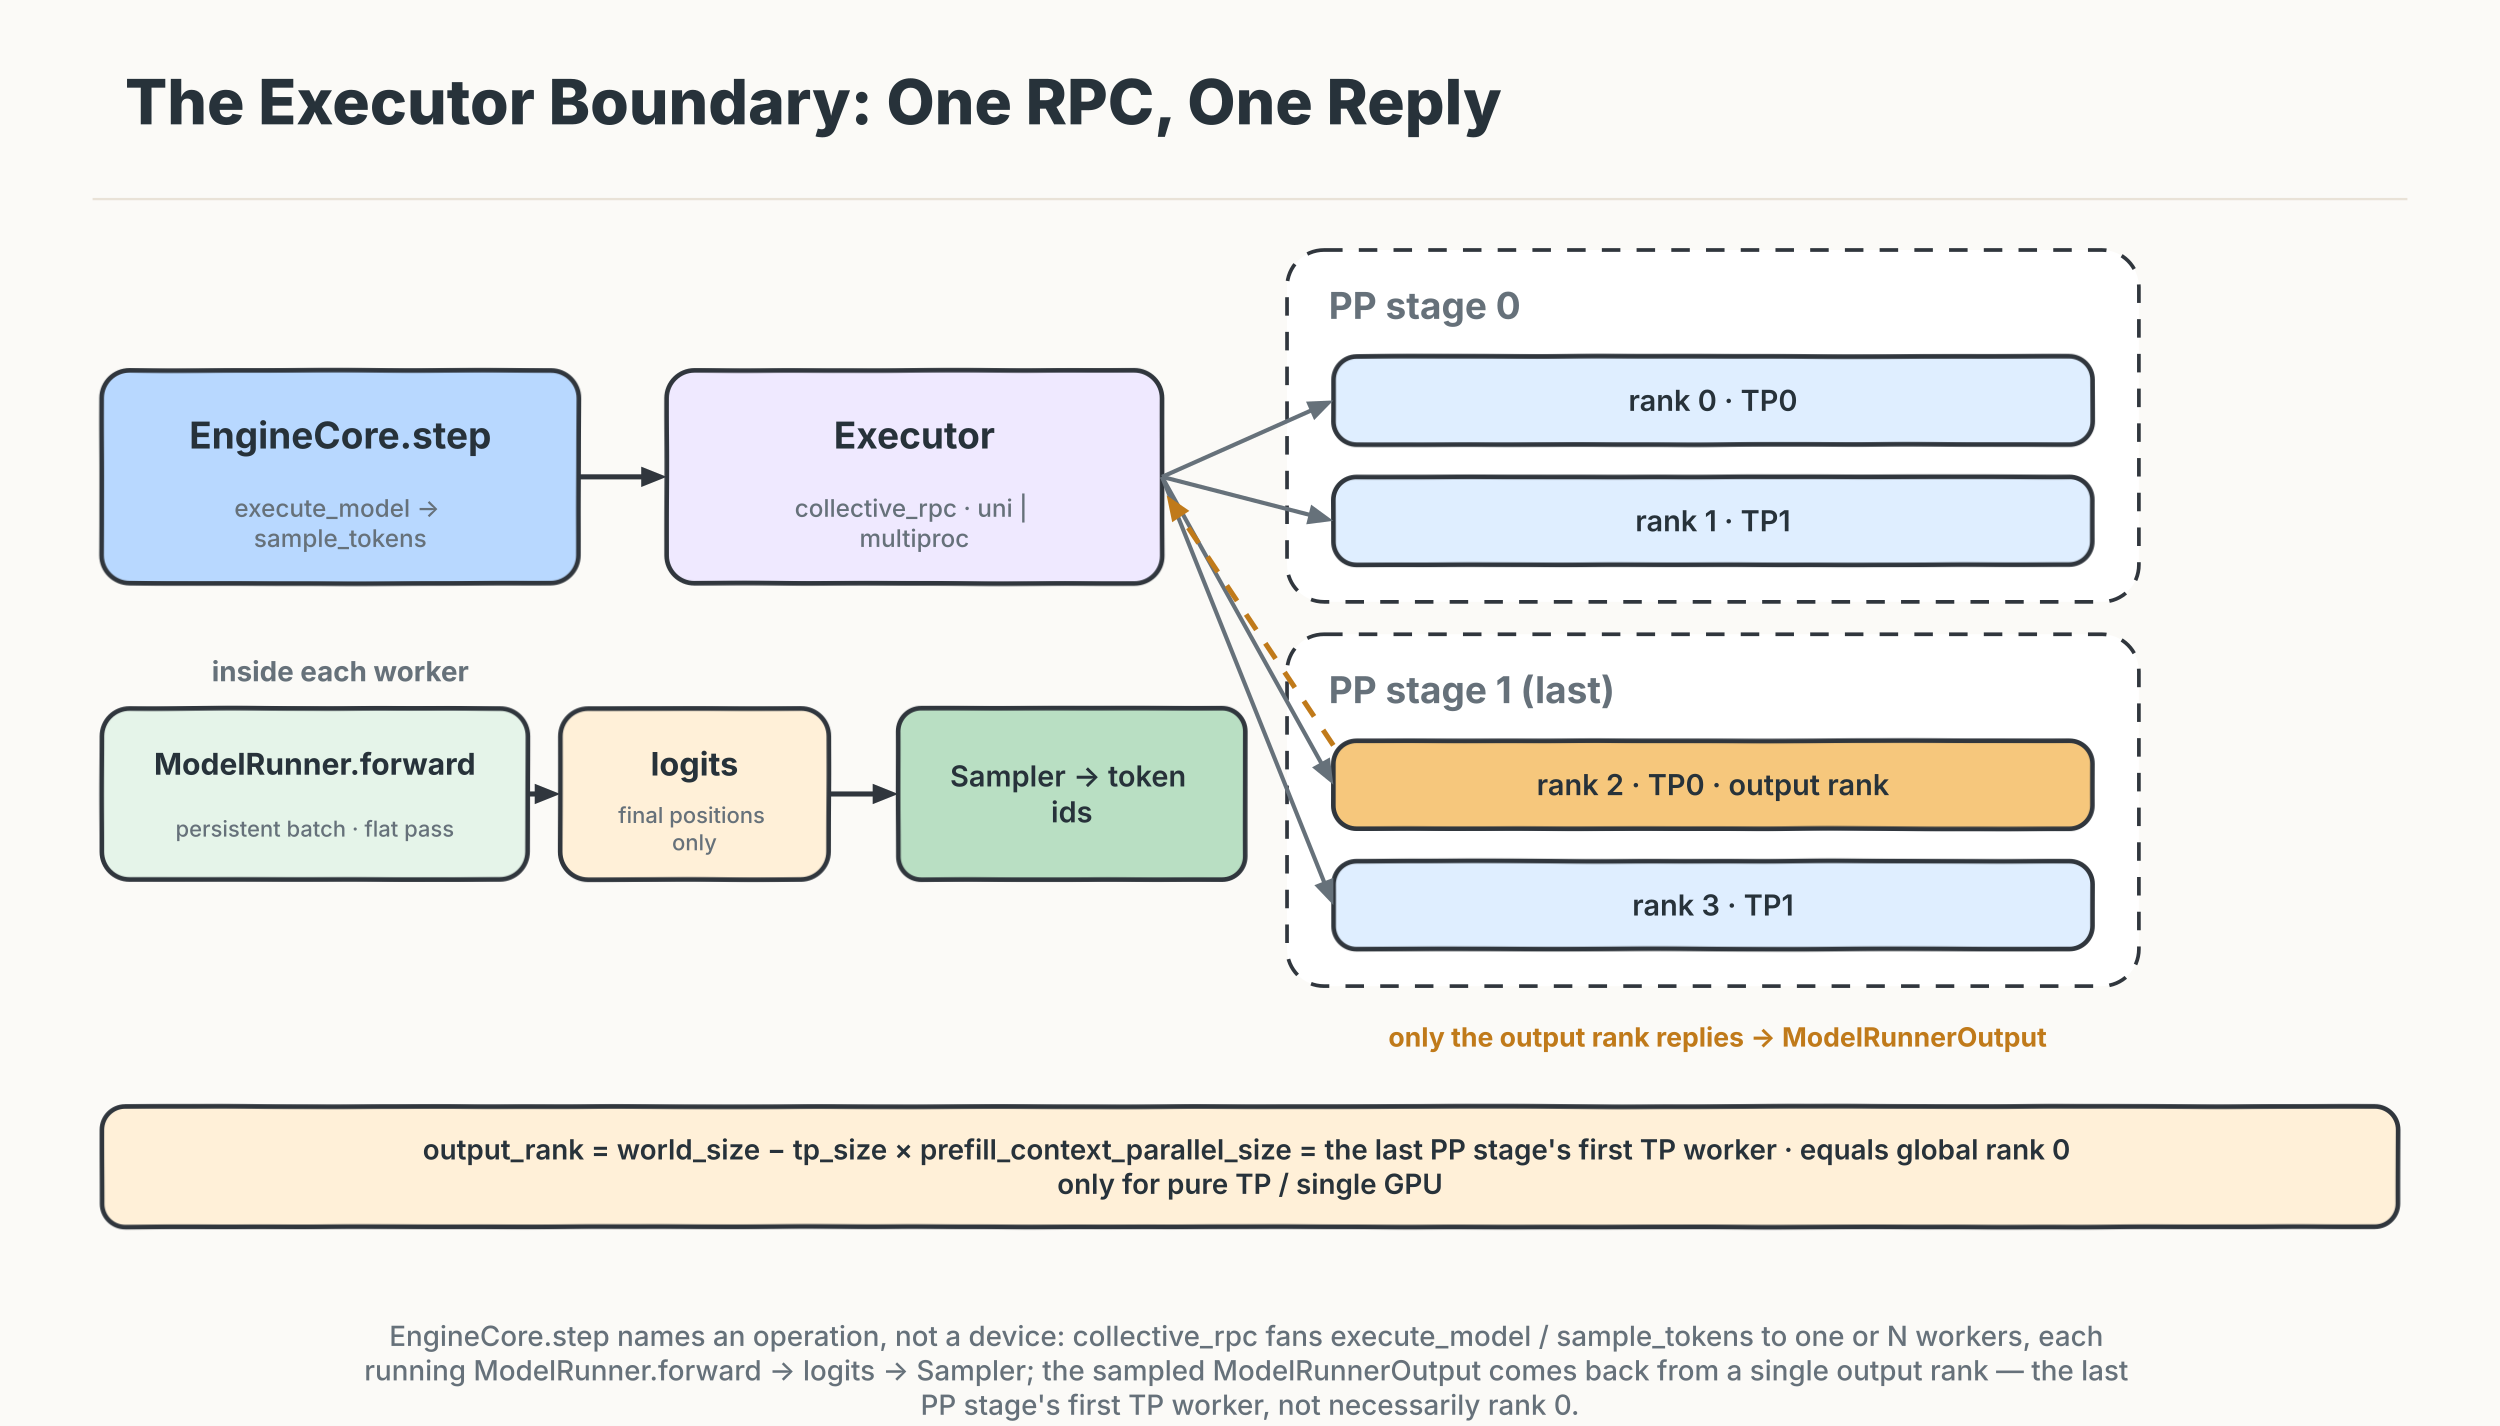
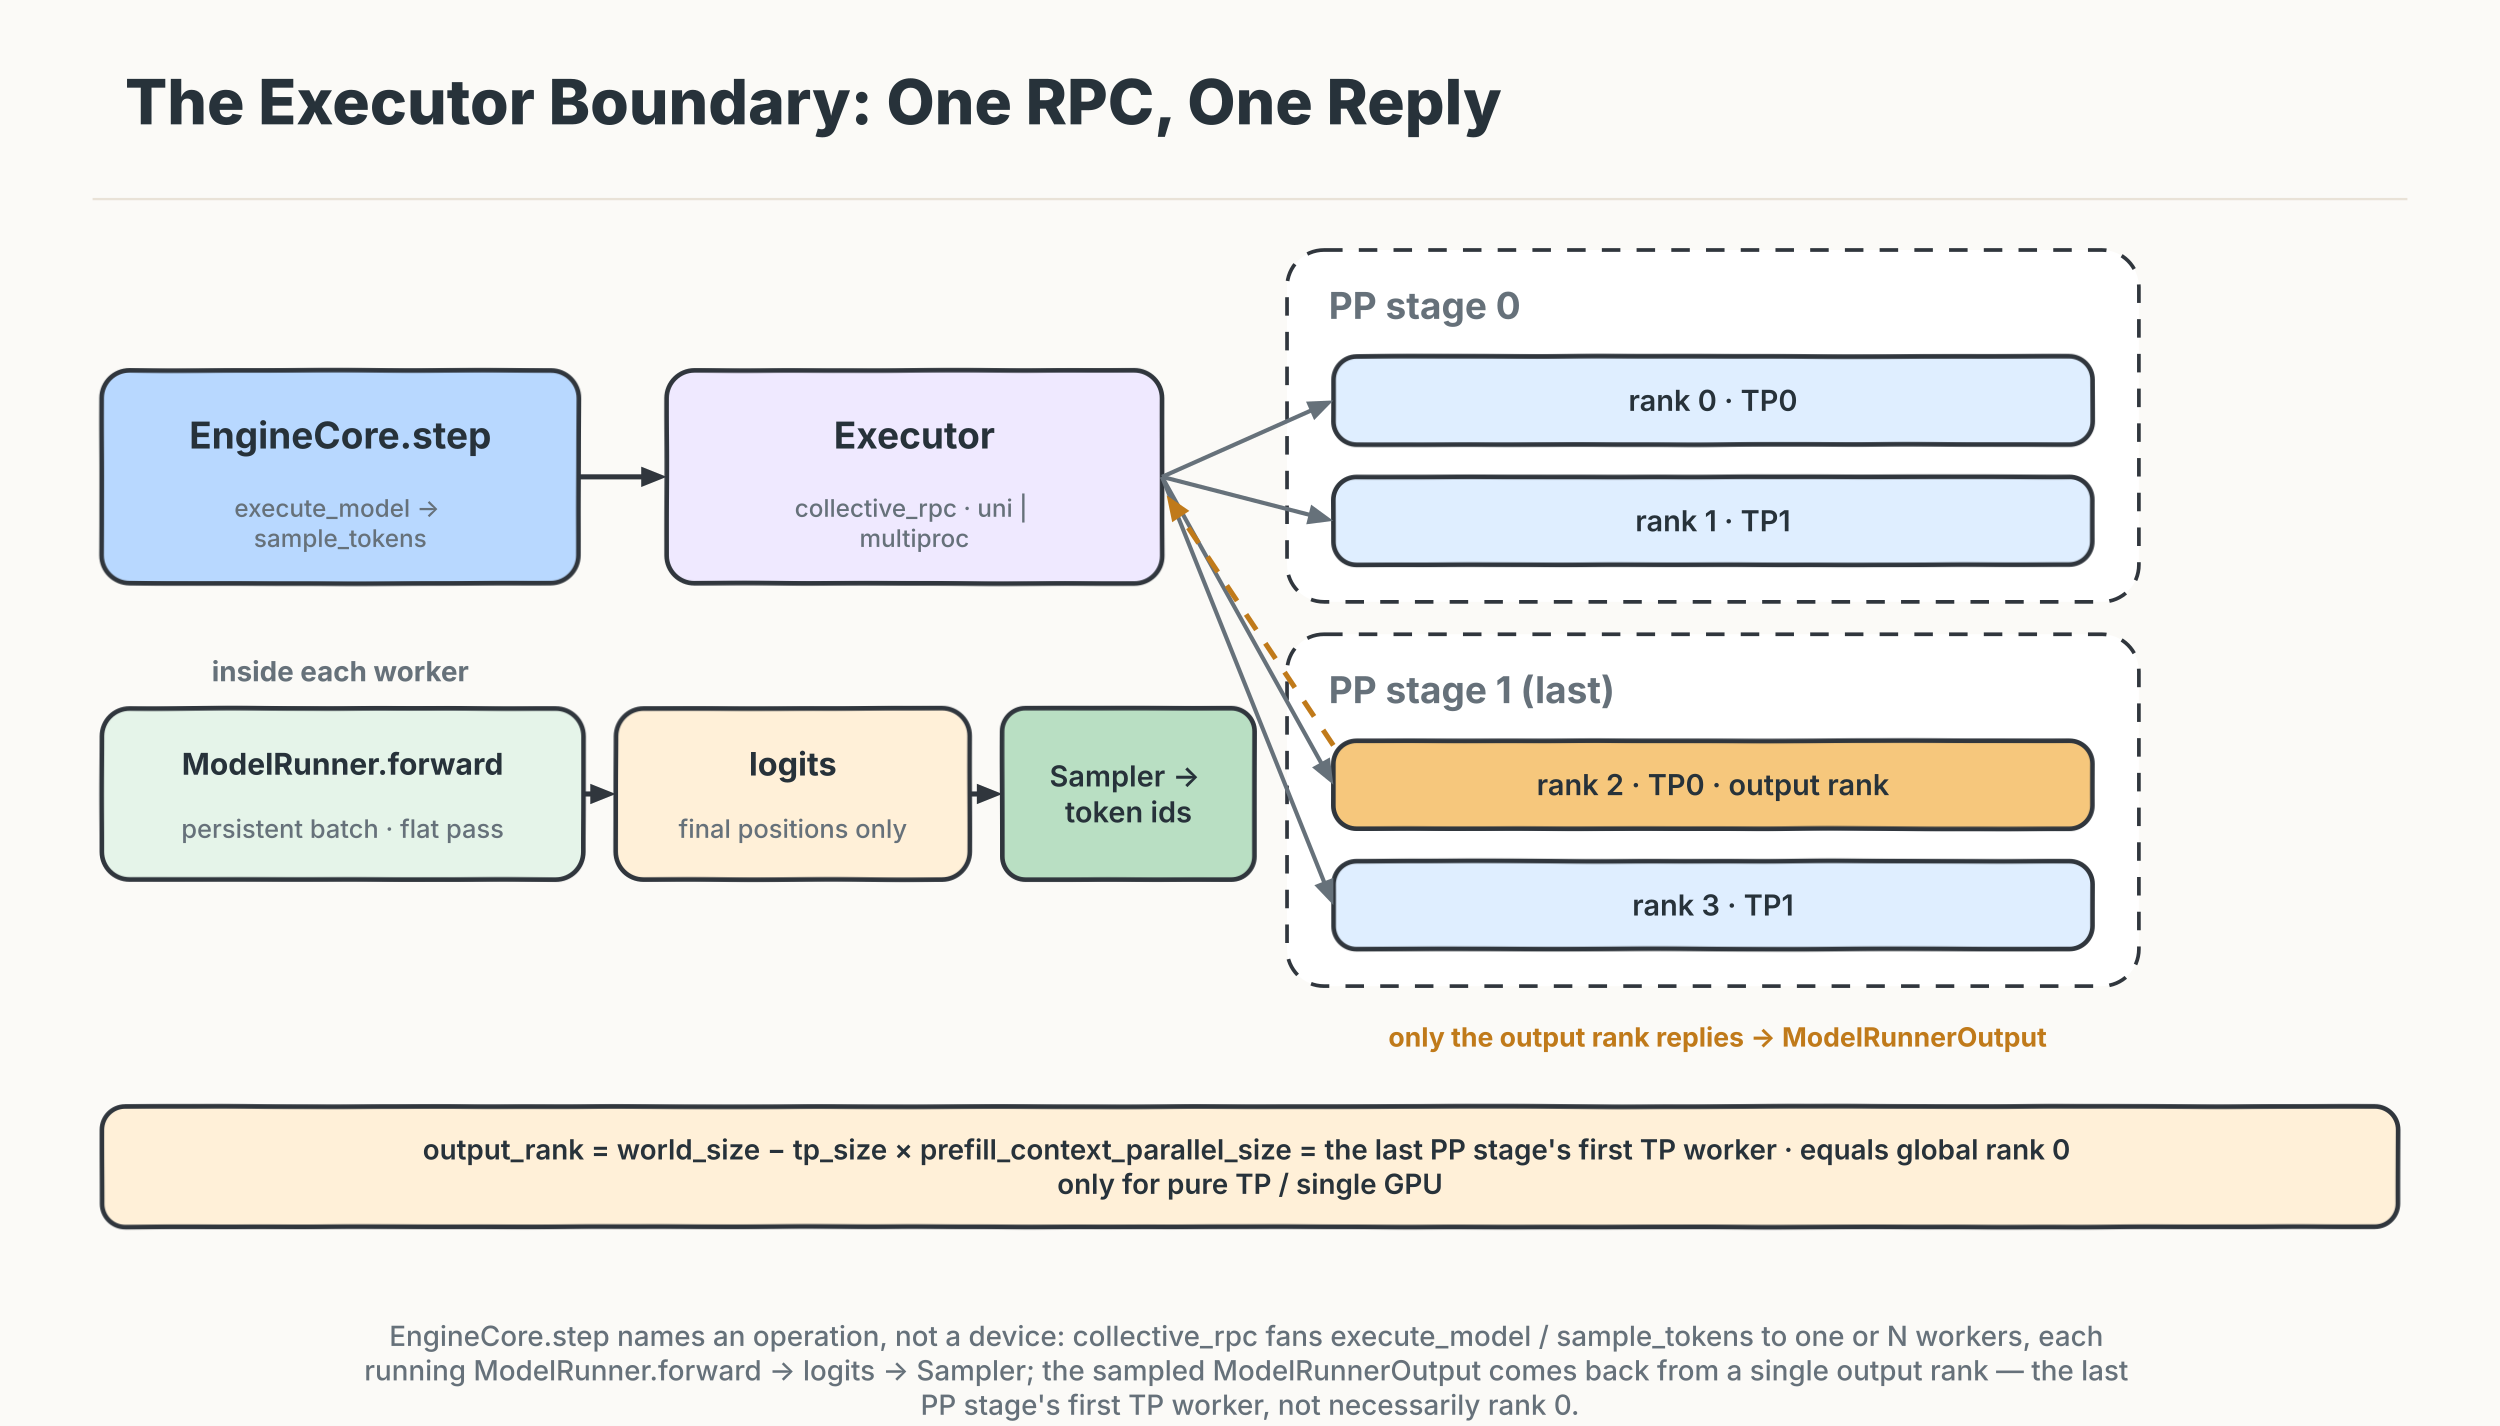
<svg xmlns="http://www.w3.org/2000/svg" width="1080" height="616" viewBox="0 0 1080 616" role="img" aria-label="The Executor Boundary: One RPC, One Reply">
  <defs>
    <filter id="roughen">
      <feTurbulence type="fractalNoise" baseFrequency="0.018" numOctaves="2" seed="7" result="noise" />
      <feDisplacementMap in="SourceGraphic" in2="noise" scale="0.55" />
    </filter>
    <marker id="arrow" viewBox="0 0 12 12" refX="9.2" refY="6" markerUnits="userSpaceOnUse" markerWidth="12" markerHeight="12" orient="auto-start-reverse">
      <path d="M 1.5 2 L 11 6 L 1.5 10 z" fill="#30363d" />
    </marker>
    <style>
    text { font-family: Inter, -apple-system, BlinkMacSystemFont, "Segoe UI", "PingFang SC", "Noto Sans CJK SC", Arial, sans-serif; }
    .rough { filter: url(#roughen); }
  </style>
  </defs>
  <rect width="1080" height="616" fill="#fbfaf7" />
  <path d="M 40 86 H 1040" stroke="#e9e2d7" stroke-width="1" />
  <text x="54" y="53.72" text-anchor="start" font-size="27" font-weight="800" fill="#27323a">
    <tspan x="54" dy="0">The Executor Boundary: One RPC, One Reply</tspan>
  </text>
  <rect class="rough" x="44" y="160" width="206" height="92" rx="12" fill="#b8d8ff" stroke="#30363d" stroke-width="2" />
  <text x="147" y="193.76" text-anchor="middle" font-size="16" font-weight="700" fill="#27323a">
    <tspan x="147" dy="0">EngineCore.step</tspan>
  </text>
  <text x="147" y="223.27" text-anchor="middle" font-size="10.5" font-weight="500" fill="#66717a">
    <tspan x="147" dy="0">execute_model →</tspan>
    <tspan x="147" dy="13.02">sample_tokens</tspan>
  </text>
  <rect class="rough" x="288" y="160" width="214" height="92" rx="12" fill="#efe9ff" stroke="#30363d" stroke-width="2" />
  <text x="395" y="193.76" text-anchor="middle" font-size="16" font-weight="700" fill="#27323a">
    <tspan x="395" dy="0">Executor</tspan>
  </text>
  <text x="395" y="223.27" text-anchor="middle" font-size="10.5" font-weight="500" fill="#66717a">
    <tspan x="395" dy="0">collective_rpc · uni |</tspan>
    <tspan x="395" dy="13.02">multiproc</tspan>
  </text>
  <path d="M 250 206 L 281.0 206.0" fill="none" stroke="#30363d" stroke-width="2.2" />
  <path d="M 288 206 L 277.0 210.4 L 277.0 201.6 z" fill="#30363d" />
  <rect x="556" y="108" width="368" height="152" rx="16" fill="#fff" stroke="#30363d" stroke-width="1.6" stroke-dasharray="8 7" />
  <text x="574" y="137.76" text-anchor="start" font-size="16" font-weight="700" fill="#66717a">
    <tspan x="574" dy="0">PP stage 0</tspan>
  </text>
  <rect x="556" y="274" width="368" height="152" rx="16" fill="#fff" stroke="#30363d" stroke-width="1.6" stroke-dasharray="8 7" />
  <text x="574" y="303.76" text-anchor="start" font-size="16" font-weight="700" fill="#66717a">
    <tspan x="574" dy="0">PP stage 1 (last)</tspan>
  </text>
  <rect class="rough" x="576" y="154" width="328" height="38" rx="10" fill="#dfeeff" stroke="#30363d" stroke-width="2" />
  <text x="740" y="177.5" text-anchor="middle" font-size="12.5" font-weight="600" fill="#27323a">
    <tspan x="740" dy="0">rank 0 · TP0</tspan>
  </text>
  <path d="M 502 206 L 569.6 175.9" fill="none" stroke="#66717a" stroke-width="1.8" />
  <path d="M 576 173 L 567.7 181.5 L 564.2 173.5 z" fill="#66717a" />
  <rect class="rough" x="576" y="206" width="328" height="38" rx="10" fill="#dfeeff" stroke="#30363d" stroke-width="2" />
  <text x="740" y="229.5" text-anchor="middle" font-size="12.5" font-weight="600" fill="#27323a">
    <tspan x="740" dy="0">rank 1 · TP1</tspan>
  </text>
  <path d="M 502 206 L 569.2 223.3" fill="none" stroke="#66717a" stroke-width="1.8" />
  <path d="M 576 225 L 564.3 226.5 L 566.4 218.0 z" fill="#66717a" />
  <rect class="rough" x="576" y="320" width="328" height="38" rx="10" fill="#f6c77c" stroke="#30363d" stroke-width="2" />
  <text x="740" y="343.5" text-anchor="middle" font-size="12.5" font-weight="600" fill="#27323a">
    <tspan x="740" dy="0">rank 2 · TP0  ·  output rank</tspan>
  </text>
  <path d="M 502 206 L 572.6 332.9" fill="none" stroke="#66717a" stroke-width="1.8" />
  <path d="M 576 339 L 566.8 331.5 L 574.5 327.2 z" fill="#66717a" />
  <rect class="rough" x="576" y="372" width="328" height="38" rx="10" fill="#dfeeff" stroke="#30363d" stroke-width="2" />
  <text x="740" y="395.5" text-anchor="middle" font-size="12.5" font-weight="600" fill="#27323a">
    <tspan x="740" dy="0">rank 3 · TP1</tspan>
  </text>
  <path d="M 502 206 L 573.4 384.5" fill="none" stroke="#66717a" stroke-width="1.8" />
  <path d="M 576 391 L 567.8 382.4 L 576.0 379.2 z" fill="#66717a" />
  <path d="M 576 322 L 507.9 219.8" fill="none" stroke="#c07a1a" stroke-width="2.2" stroke-dasharray="8 7" />
  <path d="M 504 214 L 513.8 220.7 L 506.4 225.6 z" fill="#c07a1a" />
  <text x="742" y="452.14" text-anchor="middle" font-size="11.5" font-weight="700" fill="#c07a1a">
    <tspan x="742" dy="0">only the output rank replies → ModelRunnerOutput</tspan>
  </text>
  <text x="147" y="294.32" text-anchor="middle" font-size="12" font-weight="700" fill="#66717a">
    <tspan x="147" dy="0">inside each worker</tspan>
  </text>
-   <rect class="rough" x="44" y="306" width="184" height="74" rx="12" fill="#e5f4e9" stroke="#30363d" stroke-width="2" />
-   <text x="136" y="334.68" text-anchor="middle" font-size="13" font-weight="700" fill="#27323a">
-     <tspan x="136" dy="0">ModelRunner.forward</tspan>
+   <rect class="rough" x="44" y="306" width="208" height="74" rx="12" fill="#e5f4e9" stroke="#30363d" stroke-width="2" />
+   <text x="148" y="334.68" text-anchor="middle" font-size="13" font-weight="700" fill="#27323a">
+     <tspan x="148" dy="0">ModelRunner.forward</tspan>
  </text>
-   <text x="136" y="361.42" text-anchor="middle" font-size="9.5" font-weight="500" fill="#66717a">
-     <tspan x="136" dy="0">persistent batch · flat pass</tspan>
+   <text x="148" y="361.96" text-anchor="middle" font-size="11" font-weight="500" fill="#66717a">
+     <tspan x="148" dy="0">persistent batch · flat pass</tspan>
  </text>
-   <rect class="rough" x="242" y="306" width="116" height="74" rx="12" fill="#fff0d8" stroke="#30363d" stroke-width="2" />
-   <text x="300" y="335.04" text-anchor="middle" font-size="14" font-weight="700" fill="#27323a">
-     <tspan x="300" dy="0">logits</tspan>
+   <rect class="rough" x="266" y="306" width="153" height="74" rx="12" fill="#fff0d8" stroke="#30363d" stroke-width="2" />
+   <text x="342.5" y="335.04" text-anchor="middle" font-size="14" font-weight="700" fill="#27323a">
+     <tspan x="342.5" dy="0">logits</tspan>
  </text>
-   <text x="300" y="355.53" text-anchor="middle" font-size="9.5" font-weight="500" fill="#66717a">
-     <tspan x="300" dy="0">final positions</tspan>
-     <tspan x="300" dy="11.78">only</tspan>
+   <text x="342.5" y="361.96" text-anchor="middle" font-size="11" font-weight="500" fill="#66717a">
+     <tspan x="342.5" dy="0">final positions only</tspan>
  </text>
-   <rect class="rough" x="388" y="306" width="150" height="74" rx="10" fill="#b9dfc3" stroke="#30363d" stroke-width="2" />
-   <text x="463" y="339.75" text-anchor="middle" font-size="12.5" font-weight="600" fill="#27323a">
-     <tspan x="463" dy="0">Sampler → token</tspan>
-     <tspan x="463" dy="15.5">ids</tspan>
+   <rect class="rough" x="433" y="306" width="109" height="74" rx="10" fill="#b9dfc3" stroke="#30363d" stroke-width="2" />
+   <text x="487.5" y="339.75" text-anchor="middle" font-size="12.5" font-weight="600" fill="#27323a">
+     <tspan x="487.5" dy="0">Sampler →</tspan>
+     <tspan x="487.5" dy="15.5">token ids</tspan>
  </text>
-   <path d="M 228 343 L 235.0 343.0" fill="none" stroke="#30363d" stroke-width="2.2" />
-   <path d="M 242 343 L 231.0 347.4 L 231.0 338.6 z" fill="#30363d" />
-   <path d="M 358 343 L 381.0 343.0" fill="none" stroke="#30363d" stroke-width="2.2" />
-   <path d="M 388 343 L 377.0 347.4 L 377.0 338.6 z" fill="#30363d" />
+   <path d="M 252 343 L 259.0 343.0" fill="none" stroke="#30363d" stroke-width="2.2" />
+   <path d="M 266 343 L 255.0 347.4 L 255.0 338.6 z" fill="#30363d" />
+   <path d="M 419 343 L 426.0 343.0" fill="none" stroke="#30363d" stroke-width="2.2" />
+   <path d="M 433 343 L 422.0 347.4 L 422.0 338.6 z" fill="#30363d" />
  <rect class="rough" x="44" y="478" width="992" height="52" rx="10" fill="#fff0d8" stroke="#30363d" stroke-width="2" />
  <text x="540" y="500.88" text-anchor="middle" font-size="12" font-weight="600" fill="#27323a">
    <tspan x="540" dy="0">output_rank = world_size − tp_size × prefill_context_parallel_size = the last PP stage's first TP worker  ·  equals global rank 0</tspan>
    <tspan x="540" dy="14.88">only for pure TP / single GPU</tspan>
  </text>
  <text x="540" y="581.44" text-anchor="middle" font-size="12" font-weight="500" fill="#66717a">
    <tspan x="540" dy="0">EngineCore.step names an operation, not a device: collective_rpc fans execute_model / sample_tokens to one or N workers, each</tspan>
    <tspan x="540" dy="14.88">running ModelRunner.forward → logits → Sampler; the sampled ModelRunnerOutput comes back from a single output rank — the last</tspan>
    <tspan x="540" dy="14.88">PP stage's first TP worker, not necessarily rank 0.</tspan>
  </text>
</svg>
